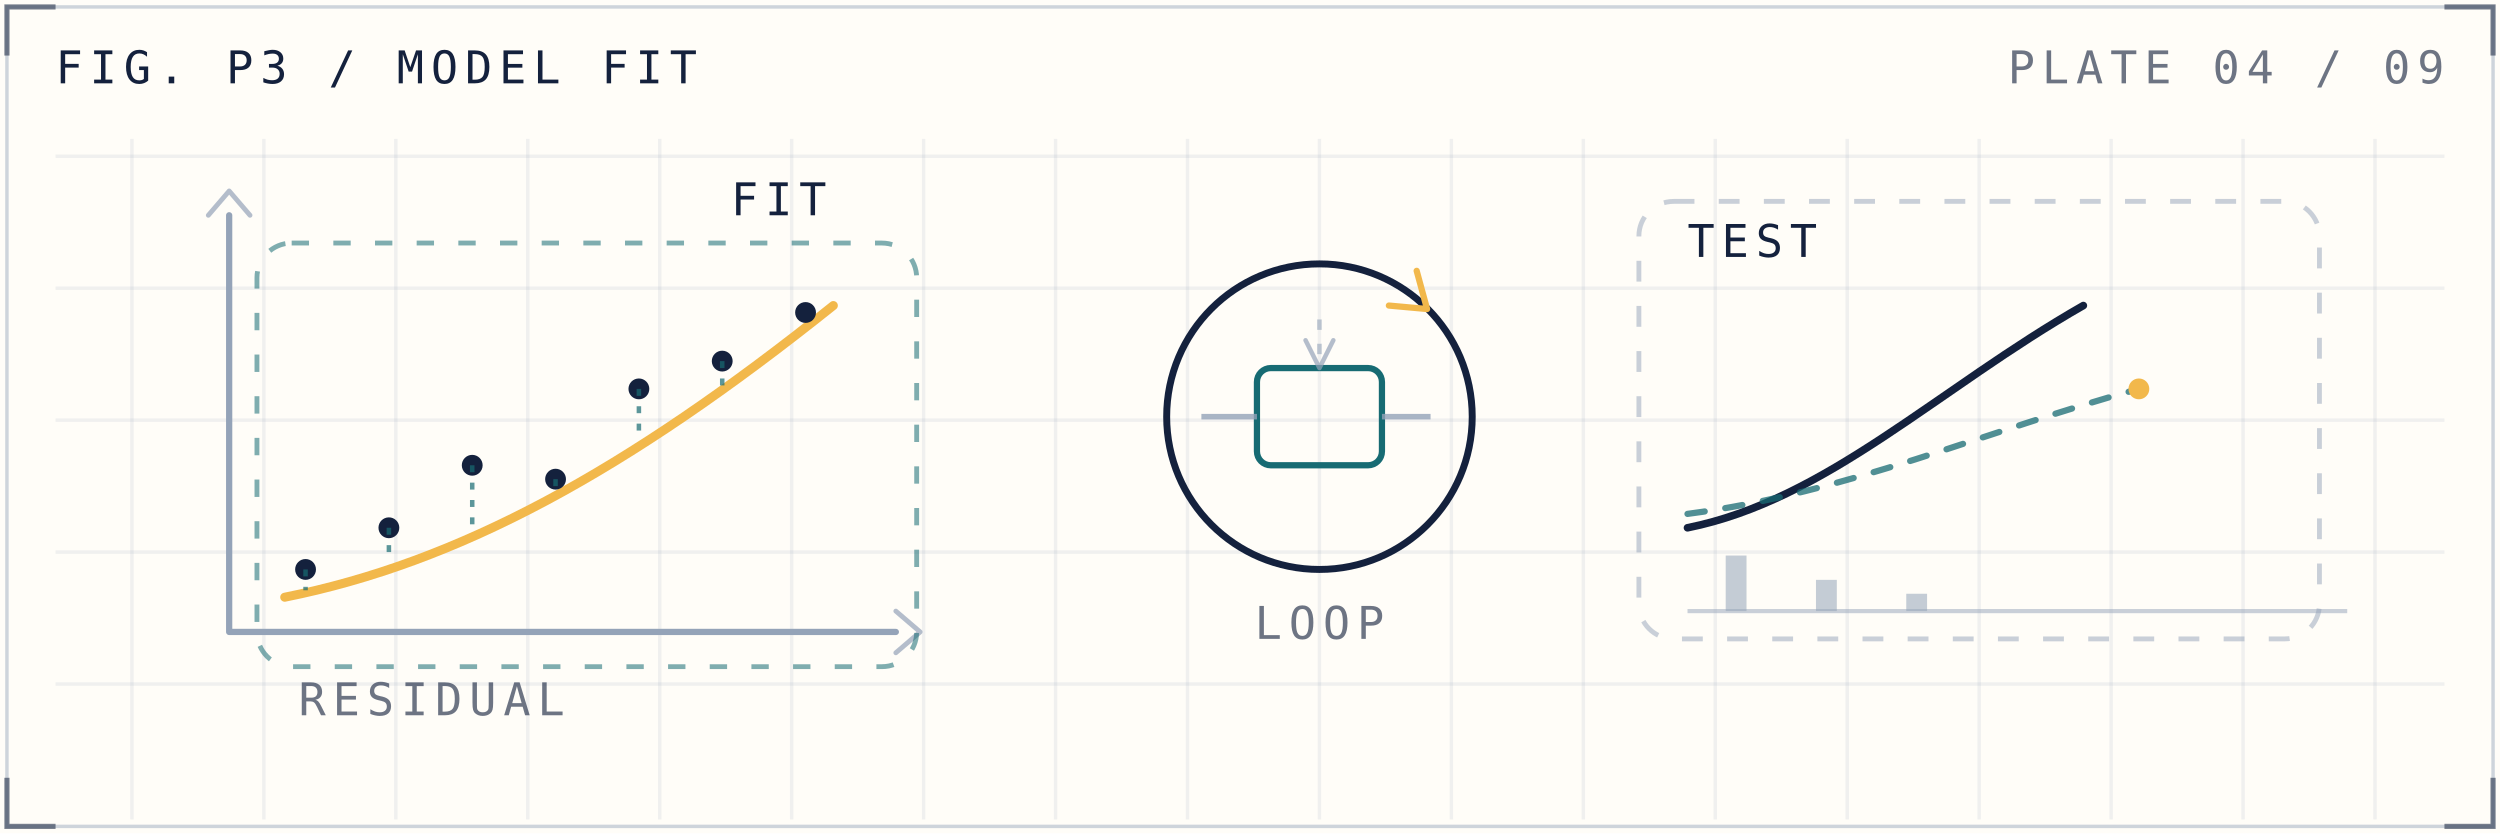
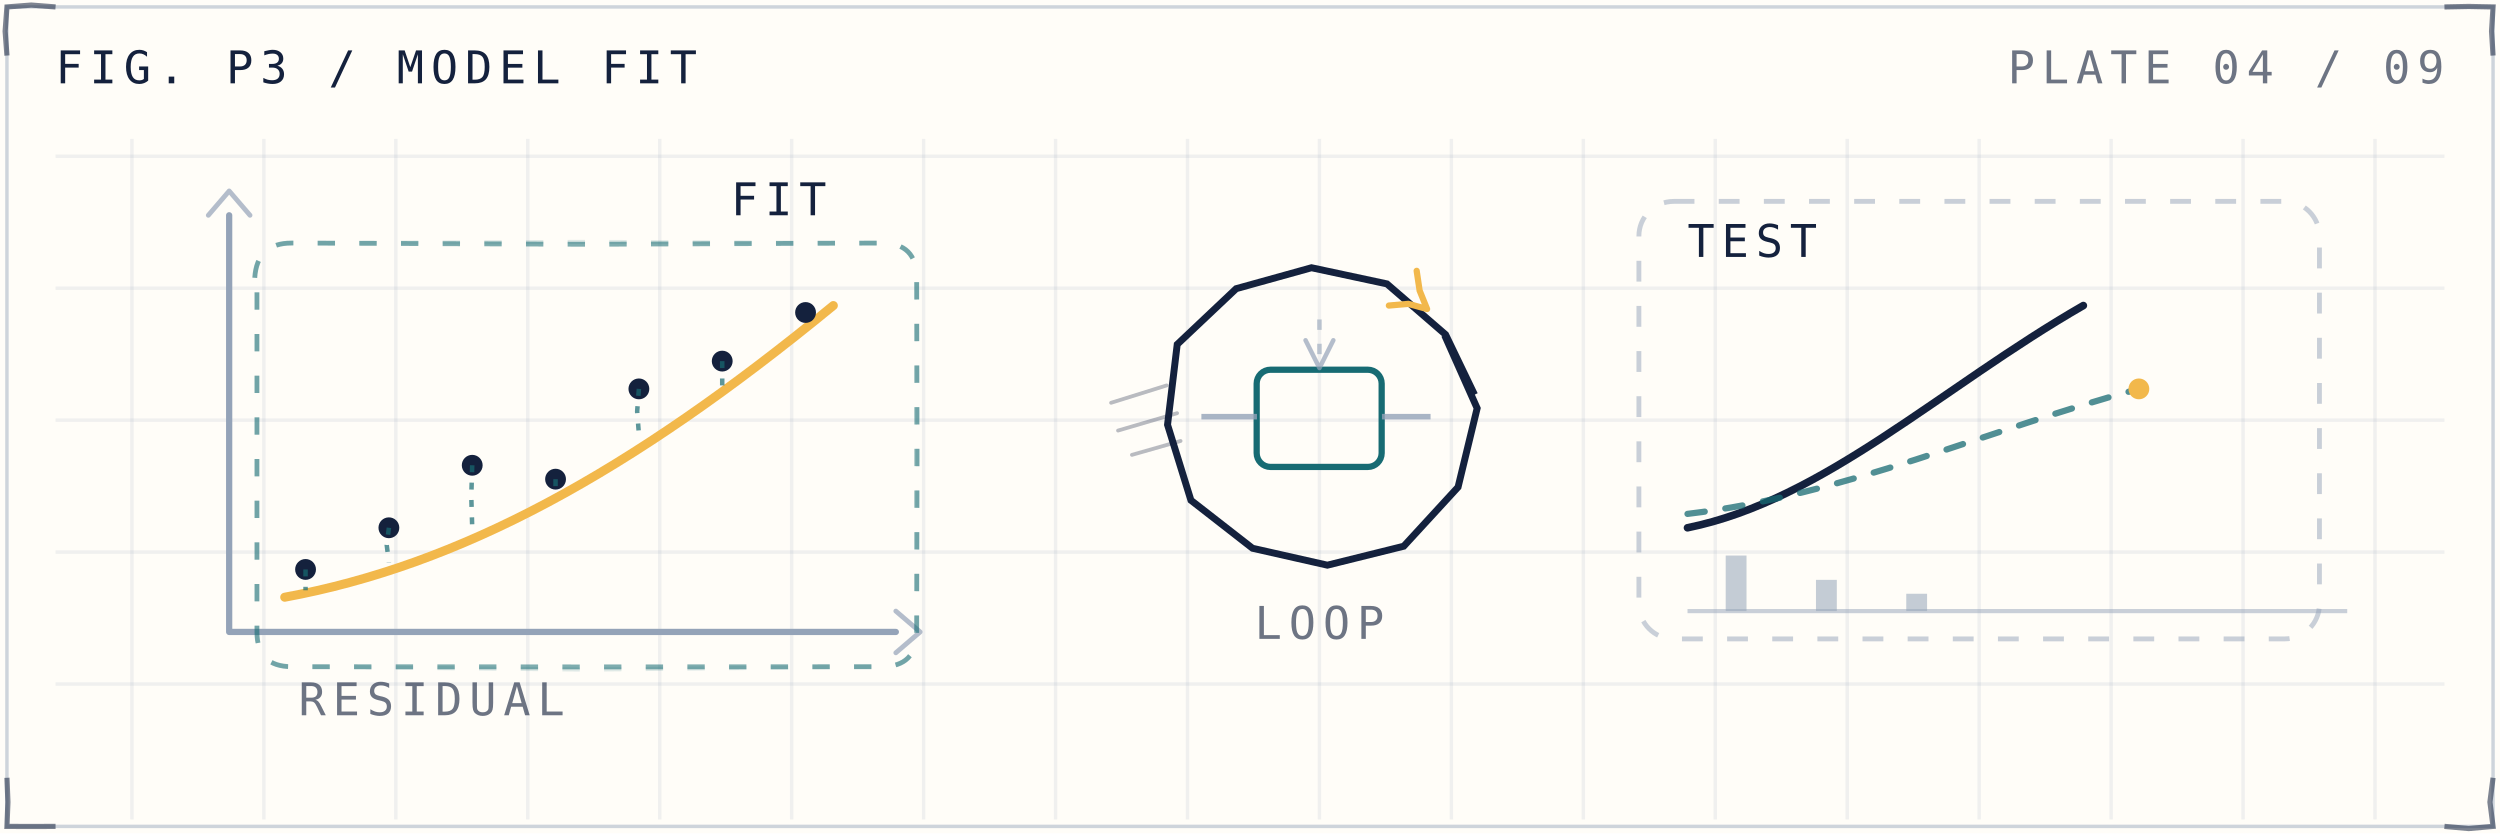
<svg xmlns="http://www.w3.org/2000/svg" viewBox="0 0 720 240" class="part-art-svg">
  <rect width="720" height="240" fill="#fffdf8" />
  <rect x="2" y="2" width="716" height="236" fill="none" stroke="#94a3b8" stroke-opacity=".45" stroke-width="1" />
-   <path d="M2 16V2h14M704 2h14v14M718 224v14h-14M16 238H2v-14" fill="none" stroke="#14213d" stroke-opacity=".55" stroke-width="1.5" />
+   <path d="M2 16L1.48 9L2 2L9 1.46L16 2M704 2L711 1.86L718 2L717.57 9L718 16M718 224L717.1 231L718 238L711 238.62L704 238M16 238L9 238.03L2 238L2.28 231L2 224" fill="none" stroke="#14213d" stroke-opacity=".55" stroke-width="1.5" />
  <g stroke="#94a3b8" stroke-opacity=".14" stroke-width="1">
    <path d="M38 40V236M76 40V236M114 40V236M152 40V236M190 40V236M228 40V236M266 40V236M304 40V236M342 40V236M380 40V236M418 40V236M456 40V236M494 40V236M532 40V236M570 40V236M608 40V236M646 40V236M684 40V236" />
    <path d="M16 45H704M16 83H704M16 121H704M16 159H704M16 197H704" />
  </g>
  <text x="16" y="24" font-family="Book Mono, monospace" font-size="13" letter-spacing="2" fill="#14213d">FIG. P3 / MODEL FIT</text>
  <text x="704" y="24" text-anchor="end" font-family="Book Mono, monospace" font-size="13" letter-spacing="2" fill="#14213d" fill-opacity=".62">PLATE 04 / 09</text>
  <g fill="none" stroke="#94a3b8" stroke-width="1.8" stroke-linecap="round" stroke-linejoin="round">
    <path d="M66 62V182H258" />
    <path d="M60 62l6-7 6 7M258 176l7 6-7 6" stroke-width="1.4" stroke-opacity=".7" />
  </g>
-   <path d="M82 172C132 162 180 136 240 88" fill="none" stroke="#f2b84b" stroke-width="2.6" stroke-linecap="round" />
-   <rect x="74" y="70" width="190" height="122" rx="10" fill="none" stroke="#176b73" stroke-dasharray="5 7" stroke-width="1.4" stroke-opacity=".55" />
+   <path d="M82 172C132.32 162.73 180.88 136.56 240 88" fill="none" stroke="#f2b84b" stroke-width="2.6" stroke-linecap="round" />
+   <path d="M73.37 80Q74 70 84 70L169 70.35L254 70Q264 70 264 80L264.06 131L264 182Q264 192 254 192L169 192.08L84 192Q74 192 74 182L74 79.62" fill="none" stroke="#176b73" stroke-dasharray="5 7" stroke-width="1.4" stroke-opacity=".55" />
+   <path d="M73.37 80Q74 70 84 70L169 69.67L254 70Q264 70 264 80L264.38 131L264 182Q264 192 254 192L169 192.83L84 192Q74 192 74 182L74 79.62" fill="none" stroke="#176b73" stroke-dasharray="5 7" stroke-opacity=".55" opacity="0.25" stroke-width="1.2" />
  <g fill="#14213d" stroke="none">
    <circle cx="88" cy="164" r="3" />
    <circle cx="112" cy="152" r="3" />
    <circle cx="136" cy="134" r="3" />
    <circle cx="160" cy="138" r="3" />
    <circle cx="184" cy="112" r="3" />
    <circle cx="208" cy="104" r="3" />
    <circle cx="232" cy="90" r="3" />
  </g>
-   <path d="M88 164v6M112 152v10M136 134v18M160 138v5M184 112v13M208 104v7" fill="none" stroke="#176b73" stroke-width="1.3" stroke-dasharray="2 3" stroke-opacity=".7" />
-   <circle cx="380" cy="120" r="44" fill="none" stroke="#14213d" stroke-width="2" />
-   <path d="M411 89l-3-11M411 89l-11-1" fill="none" stroke="#f2b84b" stroke-width="1.8" stroke-linecap="round" />
-   <rect x="362" y="106" width="36" height="28" rx="4" fill="none" stroke="#176b73" stroke-width="1.8" />
+   <path d="M88 164L88 170M112 152L111.38 157L112 162M136 134L135.73 143L136 152M160 138L160 143M184 112L183.5 118.5L184 125M208 104L208 111" fill="none" stroke="#176b73" stroke-width="1.3" stroke-dasharray="2 3" stroke-opacity=".7" />
+   <path d="M416.05 96.54L425.42 117.58L419.92 140.29L404.28 157.31L382.28 162.77L360.73 157.9L342.99 144.08L336.25 122.33L339.04 99.18L356.02 83.14L377.71 77.11L399.44 81.76L416.33 96.36L424.67 113.68" fill="none" stroke="#14213d" stroke-width="2" />
+   <path d="M411 89L408.85 83.68L408 78M411 89L405.59 87.51L400 88" fill="none" stroke="#f2b84b" stroke-width="1.8" stroke-linecap="round" />
+   <rect x="361.92" y="106.48" width="36" height="28" rx="4" fill="none" stroke="#176b73" stroke-width="1.8" />
  <path d="M362 120h-16M398 120h14" fill="none" stroke="#94a3b8" stroke-width="1.6" stroke-opacity=".8" />
  <path d="M380 92v12" fill="none" stroke="#94a3b8" stroke-dasharray="3 4" stroke-width="1.3" stroke-opacity=".6" />
  <path d="M380 106l-4-8M380 106l4-8" fill="none" stroke="#94a3b8" stroke-width="1.3" stroke-opacity=".7" stroke-linecap="round" />
  <rect x="472" y="58" width="196" height="126" rx="10" fill="none" stroke="#94a3b8" stroke-dasharray="6 7" stroke-width="1.4" stroke-opacity=".5" />
-   <path d="M486 152C526 144 558 112 600 88" fill="none" stroke="#14213d" stroke-width="2.2" stroke-linecap="round" />
-   <path d="M486 148C532 142 572 124 616 112" fill="none" stroke="#176b73" stroke-dasharray="5 6" stroke-width="1.8" stroke-opacity=".75" stroke-linecap="round" />
+   <path d="M486 152C525.26 144.02 558.86 111.68 600 88" fill="none" stroke="#14213d" stroke-width="2.2" stroke-linecap="round" />
+   <path d="M486 148C531.37 142.61 572.48 123.7 616 112" fill="none" stroke="#176b73" stroke-dasharray="5 6" stroke-width="1.8" stroke-opacity=".75" stroke-linecap="round" />
  <circle cx="616" cy="112" r="3" fill="#f2b84b" stroke="none" />
  <path d="M486 176h190" fill="none" stroke="#94a3b8" stroke-width="1.2" stroke-opacity=".5" />
  <path d="M500 176v-16M526 176v-9M552 176v-5" fill="none" stroke="#94a3b8" stroke-width="6" stroke-linecap="butt" stroke-opacity=".55" />
  <text x="238" y="62" text-anchor="end" font-family="Book Mono, monospace" font-size="13" letter-spacing="2" fill="#14213d">FIT</text>
  <text x="86" y="206" font-family="Book Mono, monospace" font-size="13" letter-spacing="2" fill="#14213d" fill-opacity=".62">RESIDUAL</text>
  <text x="380" y="184" text-anchor="middle" font-family="Book Mono, monospace" font-size="13" letter-spacing="2" fill="#14213d" fill-opacity=".62">LOOP</text>
  <text x="486" y="74" font-family="Book Mono, monospace" font-size="13" letter-spacing="2" fill="#14213d">TEST</text>
+   <g fill="none" stroke="#14213d" stroke-opacity=".3" stroke-width="1.1" stroke-linecap="round">
+     <path d="M320 116l16-5M322 124l17-5M326 131l14-4" />
+   </g>
</svg>
